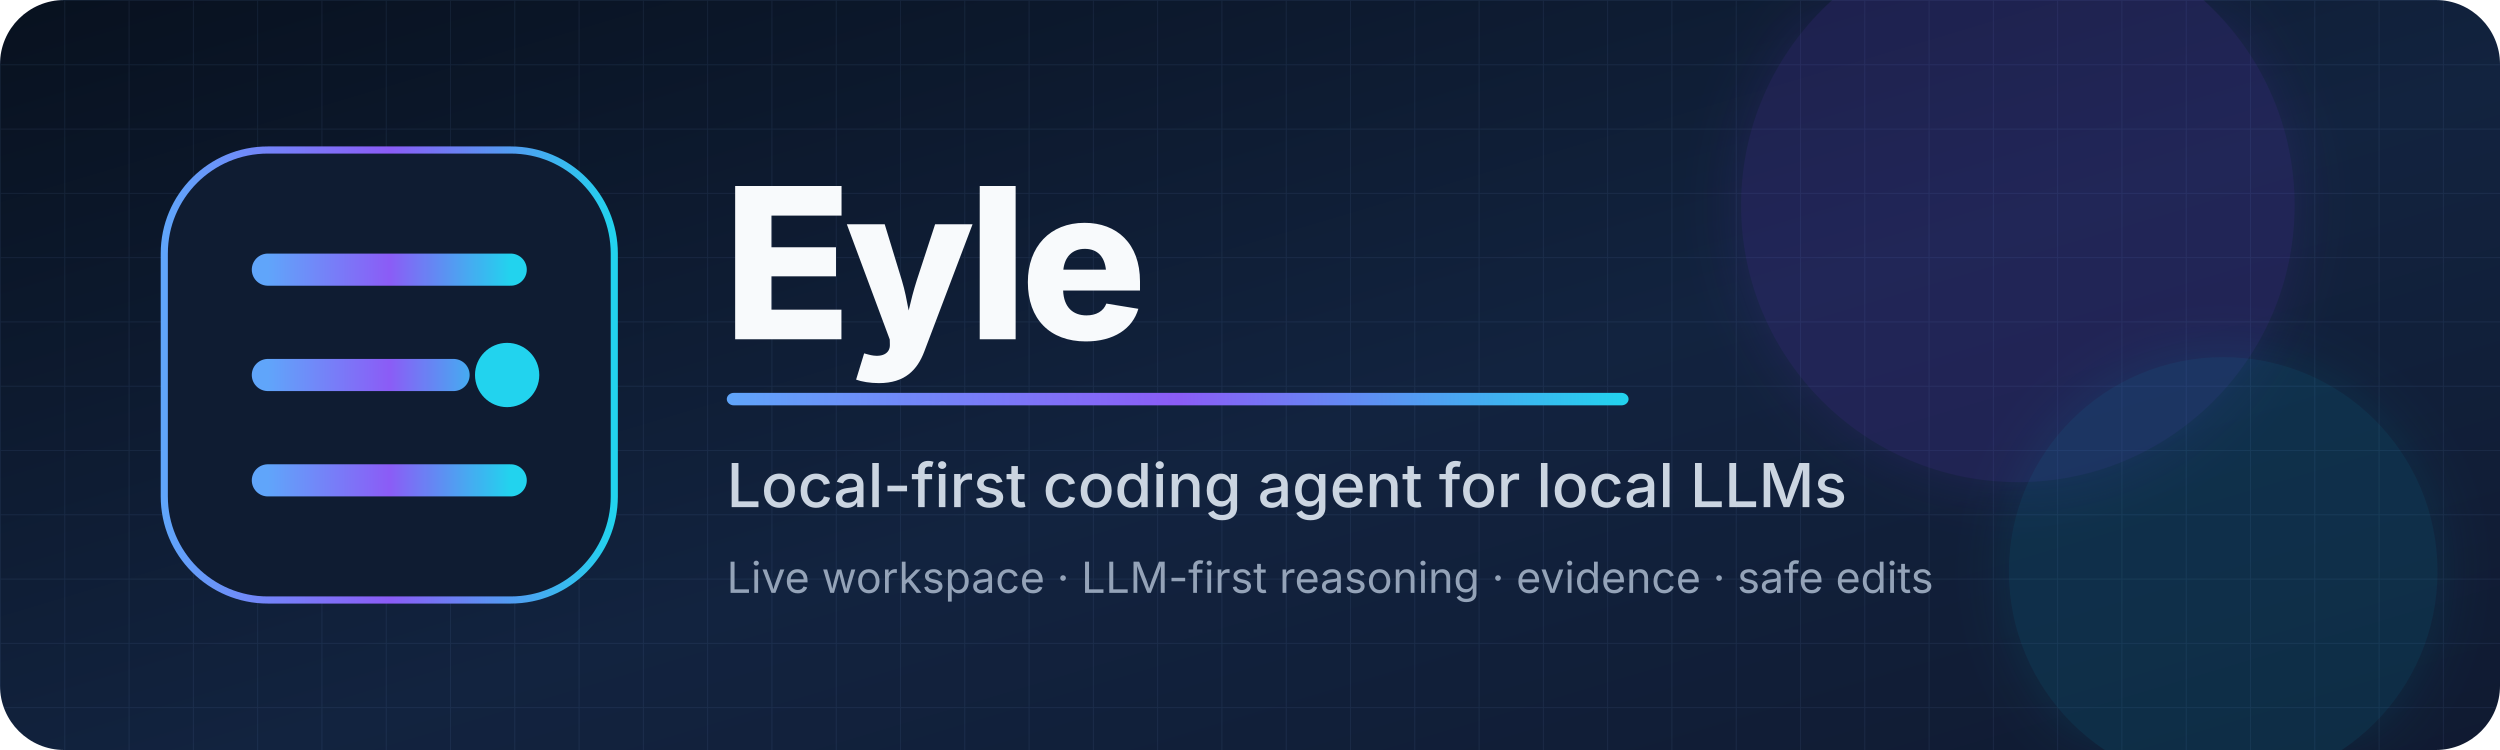
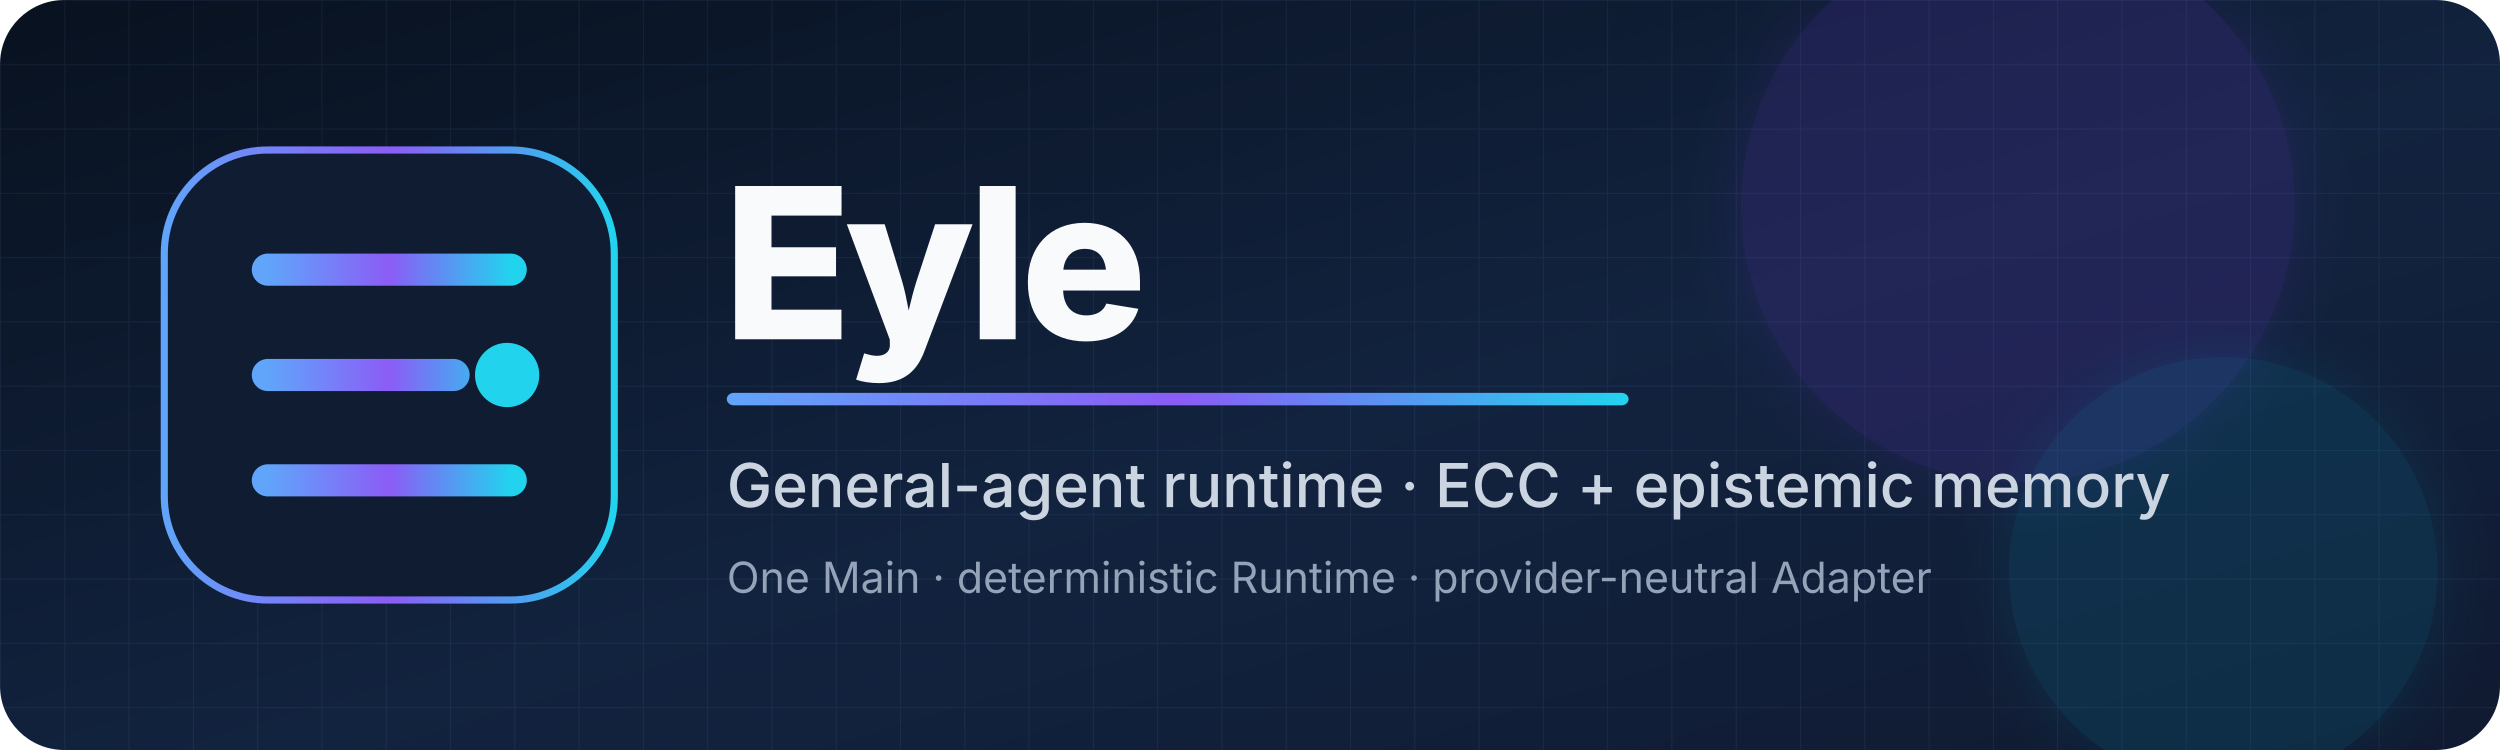
<svg xmlns="http://www.w3.org/2000/svg" width="1400" height="420" viewBox="0 0 1400 420" role="img" aria-labelledby="title desc">
  <defs>
    <linearGradient id="bg" x1="0" x2="1" y1="0" y2="1">
      <stop offset="0" stop-color="#08111f" />
      <stop offset="0.55" stop-color="#12233f" />
      <stop offset="1" stop-color="#101a31" />
    </linearGradient>
    <linearGradient id="accent" x1="0" x2="1">
      <stop offset="0" stop-color="#60a5fa" />
      <stop offset="0.5" stop-color="#8b5cf6" />
      <stop offset="1" stop-color="#22d3ee" />
    </linearGradient>
    <filter id="glow" x="-50%" y="-50%" width="200%" height="200%">
      <feGaussianBlur stdDeviation="16" result="blur" />
      <feMerge>
        <feMergeNode in="blur" />
        <feMergeNode in="SourceGraphic" />
      </feMerge>
    </filter>
    <pattern id="grid" width="36" height="36" patternUnits="userSpaceOnUse">
      <path d="M36 0H0V36" fill="none" stroke="#93c5fd" stroke-opacity="0.08" stroke-width="1" />
    </pattern>
  </defs>
  <rect width="1400" height="420" rx="36" fill="url(#bg)" />
  <rect width="1400" height="420" rx="36" fill="url(#grid)" />
  <circle cx="1130" cy="115" r="155" fill="#7c3aed" opacity="0.14" filter="url(#glow)" />
  <circle cx="1245" cy="320" r="120" fill="#06b6d4" opacity="0.12" filter="url(#glow)" />
  <g transform="translate(92 84)">
    <rect x="0" y="0" width="252" height="252" rx="58" fill="#0f1c32" stroke="url(#accent)" stroke-width="4" />
    <path d="M58 67h136M58 126h104M58 185h136" fill="none" stroke="url(#accent)" stroke-width="18" stroke-linecap="round" />
    <circle cx="192" cy="126" r="18" fill="#22d3ee" />
  </g>
  <text x="405" y="190" fill="#f8fafc" font-family="Inter,Segoe UI,Arial,sans-serif" font-size="118" font-weight="800" letter-spacing="-4">Eyle</text>
  <rect x="407" y="220" width="505" height="7" rx="4" fill="url(#accent)" />
-   <text x="407" y="284" fill="#cbd5e1" font-family="Inter,Segoe UI,Arial,sans-serif" font-size="34" font-weight="500">Local-first coding agent for local LLMs</text>
-   <text x="407" y="332" fill="#94a3b8" font-family="Inter,Segoe UI,Arial,sans-serif" font-size="24">Live workspace · LLM-first reasoning · evidence · safe edits</text>
+   <text x="407" y="284" fill="#cbd5e1" font-family="Inter,Segoe UI,Arial,sans-serif" font-size="34" font-weight="500">General-agent runtime · ECC + epistemic memory</text>
+   <text x="407" y="332" fill="#94a3b8" font-family="Inter,Segoe UI,Arial,sans-serif" font-size="24">One Main · deterministic Runtime · provider-neutral Adapter</text>
</svg>
